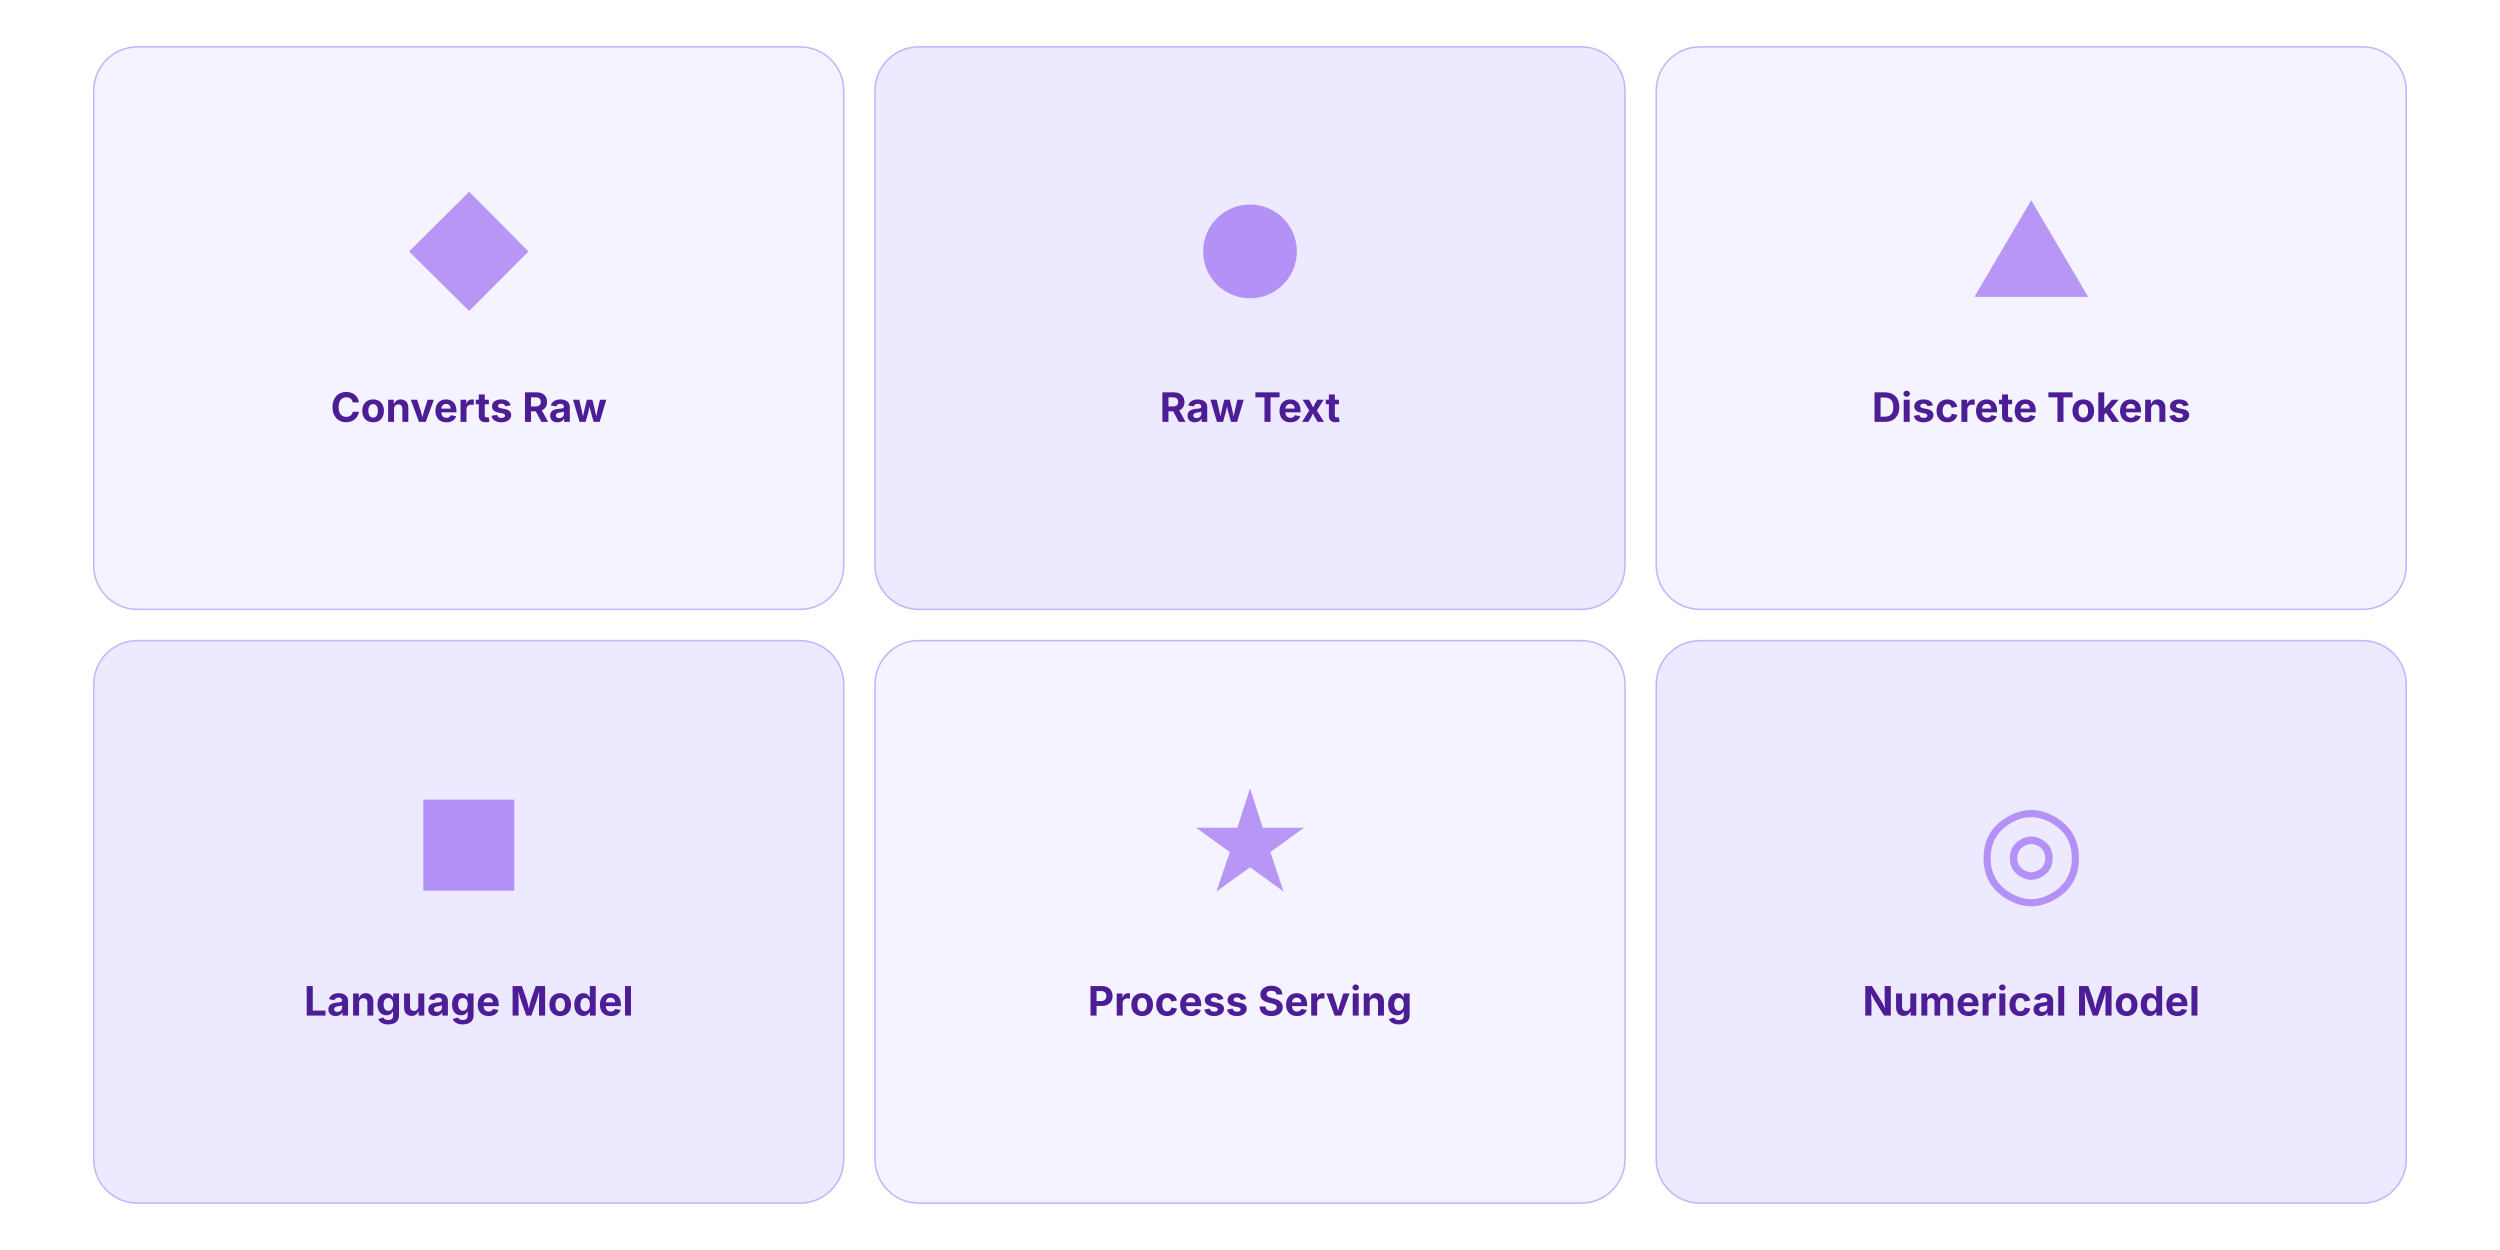
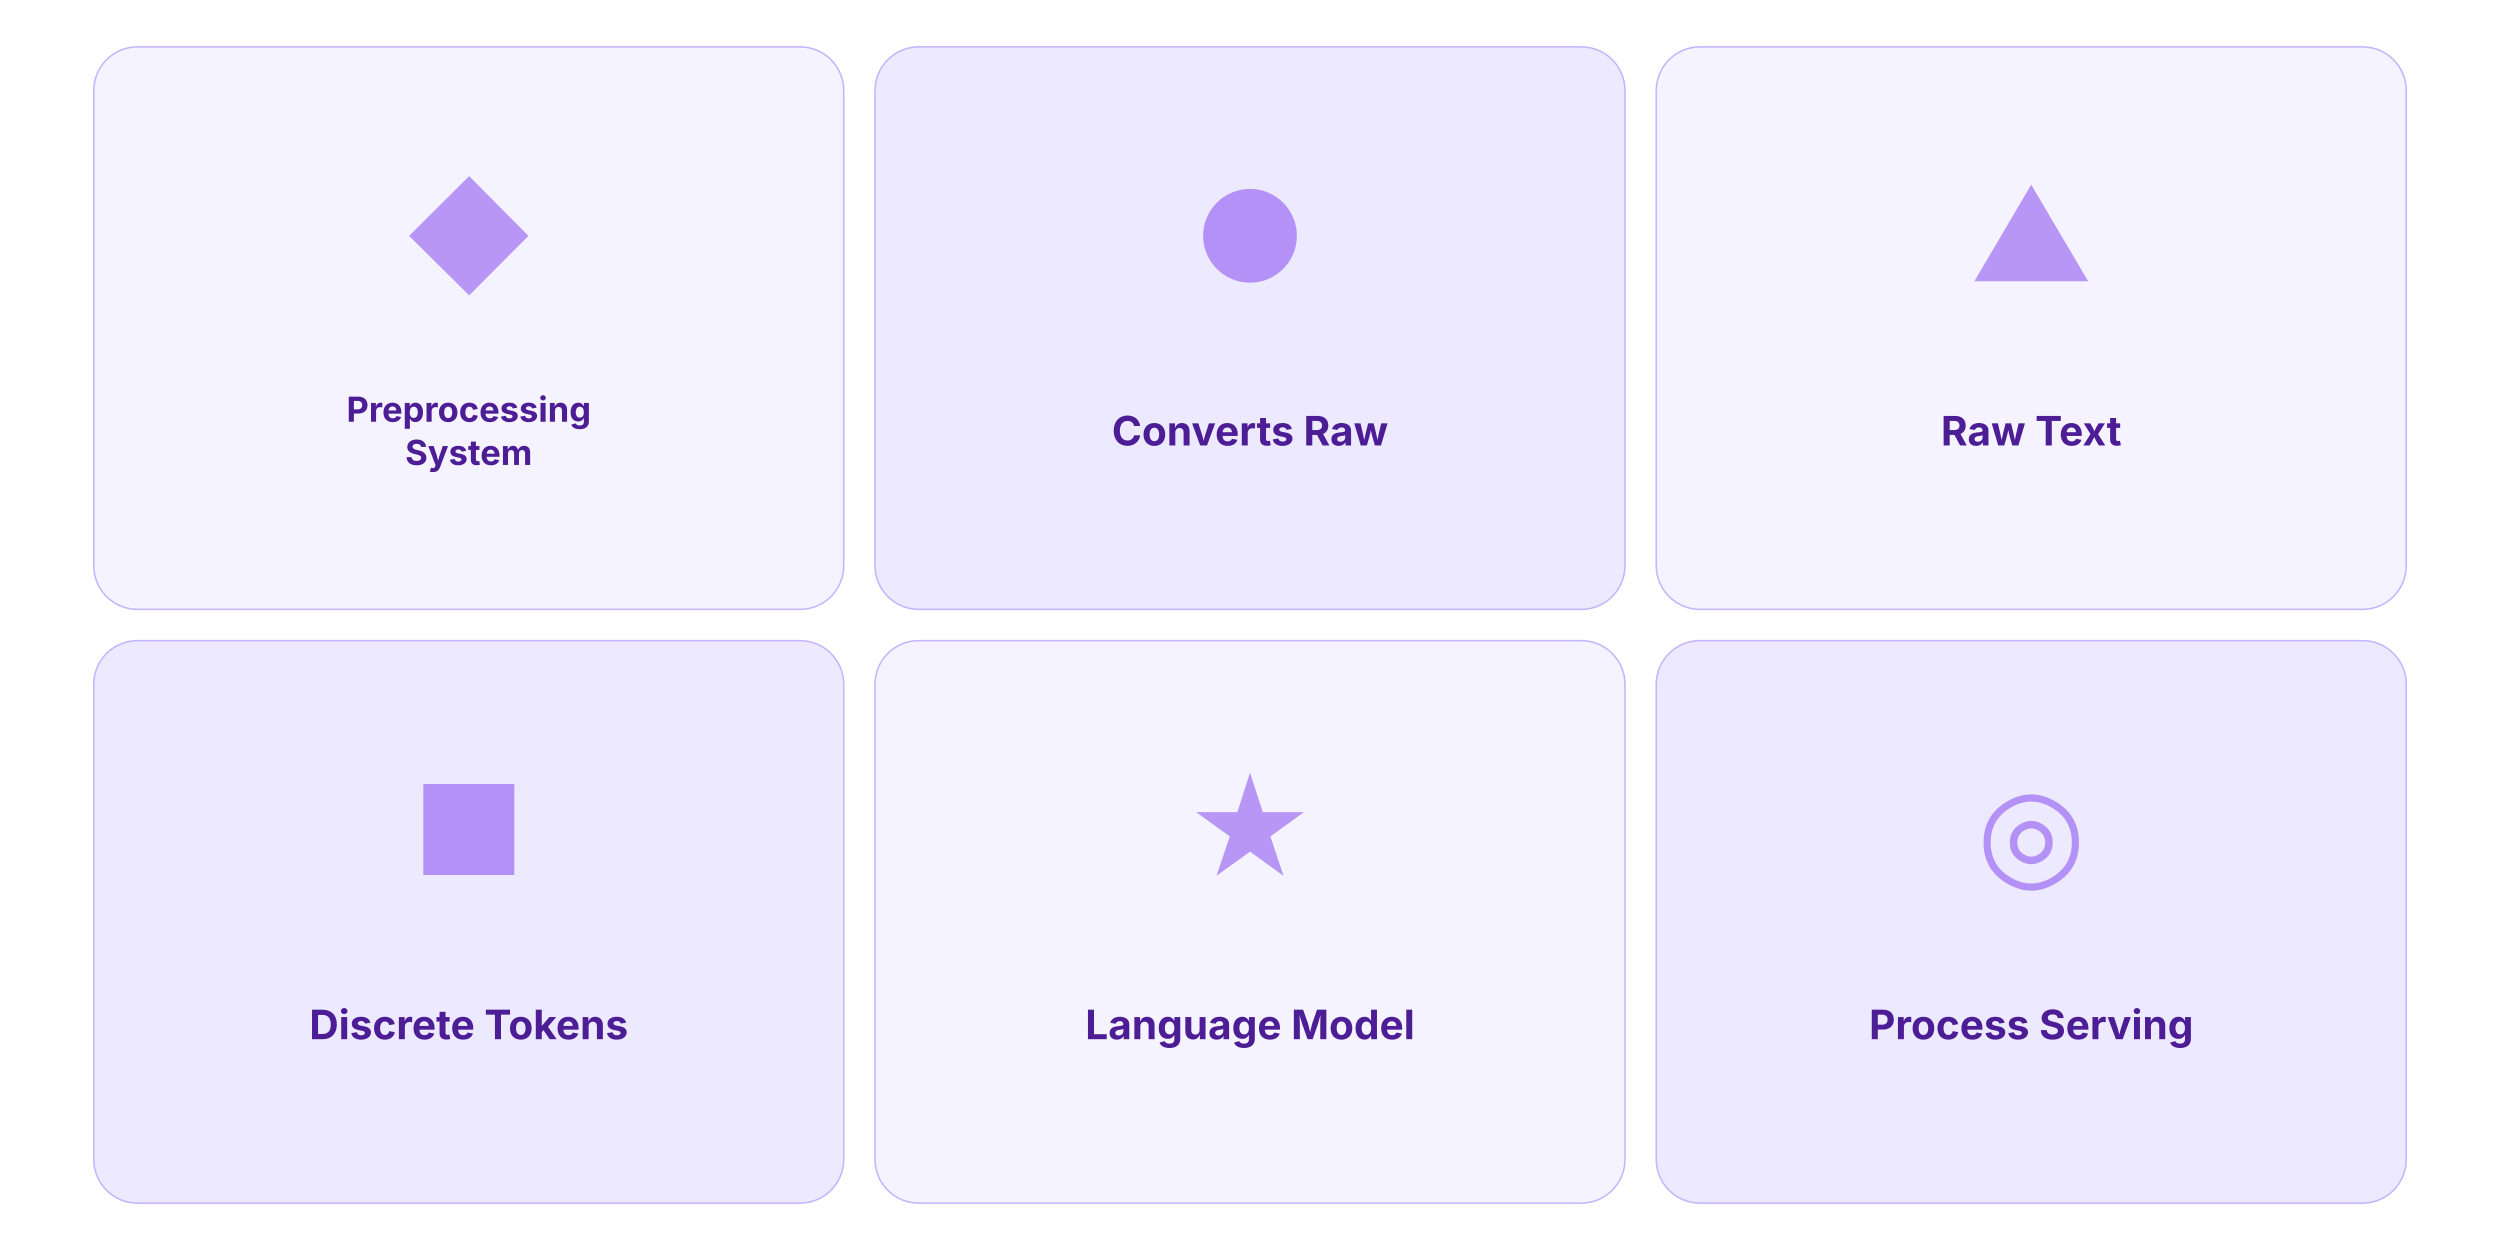
<svg xmlns="http://www.w3.org/2000/svg" viewBox="0 0 800 400" width="800" height="400">
  <rect width="800" height="400" fill="#fff" />
  <rect x="30" y="15" width="240" height="180" rx="14" fill="#f5f3ff" stroke="#c4b5fd" stroke-width="0.5" />
-   <text x="150" y="95" font-family="'Inter',sans-serif" font-size="40" fill="#7c3aed" text-anchor="middle" opacity="0.5">◆</text>
-   <text x="150" y="135" font-family="'Inter',sans-serif" font-weight="700" font-size="13" fill="#4c1d95" text-anchor="middle">Converts Raw</text>
+   <text x="150" y="90" font-family="'Inter',sans-serif" font-size="40" fill="#7c3aed" text-anchor="middle" opacity="0.5">◆</text>
+   <text x="150" y="134.961" font-family="'Inter',sans-serif" font-weight="700" font-size="11.05" fill="#4c1d95" text-anchor="middle">Preprocessing</text>
+   <text x="150" y="148.774" font-family="'Inter',sans-serif" font-weight="700" font-size="11.05" fill="#4c1d95" text-anchor="middle">System</text>
  <rect x="280" y="15" width="240" height="180" rx="14" fill="#ede9fe" stroke="#c4b5fd" stroke-width="0.5" />
-   <text x="400" y="95" font-family="'Inter',sans-serif" font-size="40" fill="#7c3aed" text-anchor="middle" opacity="0.5">●</text>
-   <text x="400" y="135" font-family="'Inter',sans-serif" font-weight="700" font-size="13" fill="#4c1d95" text-anchor="middle">Raw Text</text>
+   <text x="400" y="90" font-family="'Inter',sans-serif" font-size="40" fill="#7c3aed" text-anchor="middle" opacity="0.5">●</text>
+   <text x="400" y="142.55" font-family="'Inter',sans-serif" font-weight="700" font-size="13" fill="#4c1d95" text-anchor="middle">Converts Raw</text>
  <rect x="530" y="15" width="240" height="180" rx="14" fill="#f5f3ff" stroke="#c4b5fd" stroke-width="0.5" />
-   <text x="650" y="95" font-family="'Inter',sans-serif" font-size="40" fill="#7c3aed" text-anchor="middle" opacity="0.5">▲</text>
-   <text x="650" y="135" font-family="'Inter',sans-serif" font-weight="700" font-size="13" fill="#4c1d95" text-anchor="middle">Discrete Tokens</text>
+   <text x="650" y="90" font-family="'Inter',sans-serif" font-size="40" fill="#7c3aed" text-anchor="middle" opacity="0.5">▲</text>
+   <text x="650" y="142.55" font-family="'Inter',sans-serif" font-weight="700" font-size="13" fill="#4c1d95" text-anchor="middle">Raw Text</text>
  <rect x="30" y="205" width="240" height="180" rx="14" fill="#ede9fe" stroke="#c4b5fd" stroke-width="0.5" />
-   <text x="150" y="285" font-family="'Inter',sans-serif" font-size="40" fill="#7c3aed" text-anchor="middle" opacity="0.5">■</text>
-   <text x="150" y="325" font-family="'Inter',sans-serif" font-weight="700" font-size="13" fill="#4c1d95" text-anchor="middle">Language Model</text>
+   <text x="150" y="280" font-family="'Inter',sans-serif" font-size="40" fill="#7c3aed" text-anchor="middle" opacity="0.5">■</text>
+   <text x="150" y="332.55" font-family="'Inter',sans-serif" font-weight="700" font-size="13" fill="#4c1d95" text-anchor="middle">Discrete Tokens</text>
  <rect x="280" y="205" width="240" height="180" rx="14" fill="#f5f3ff" stroke="#c4b5fd" stroke-width="0.5" />
-   <text x="400" y="285" font-family="'Inter',sans-serif" font-size="40" fill="#7c3aed" text-anchor="middle" opacity="0.5">★</text>
-   <text x="400" y="325" font-family="'Inter',sans-serif" font-weight="700" font-size="13" fill="#4c1d95" text-anchor="middle">Process Serving</text>
+   <text x="400" y="280" font-family="'Inter',sans-serif" font-size="40" fill="#7c3aed" text-anchor="middle" opacity="0.5">★</text>
+   <text x="400" y="332.55" font-family="'Inter',sans-serif" font-weight="700" font-size="13" fill="#4c1d95" text-anchor="middle">Language Model</text>
  <rect x="530" y="205" width="240" height="180" rx="14" fill="#ede9fe" stroke="#c4b5fd" stroke-width="0.5" />
-   <text x="650" y="285" font-family="'Inter',sans-serif" font-size="40" fill="#7c3aed" text-anchor="middle" opacity="0.5">◎</text>
-   <text x="650" y="325" font-family="'Inter',sans-serif" font-weight="700" font-size="13" fill="#4c1d95" text-anchor="middle">Numerical Model</text>
+   <text x="650" y="280" font-family="'Inter',sans-serif" font-size="40" fill="#7c3aed" text-anchor="middle" opacity="0.5">◎</text>
+   <text x="650" y="332.55" font-family="'Inter',sans-serif" font-weight="700" font-size="13" fill="#4c1d95" text-anchor="middle">Process Serving</text>
</svg>
